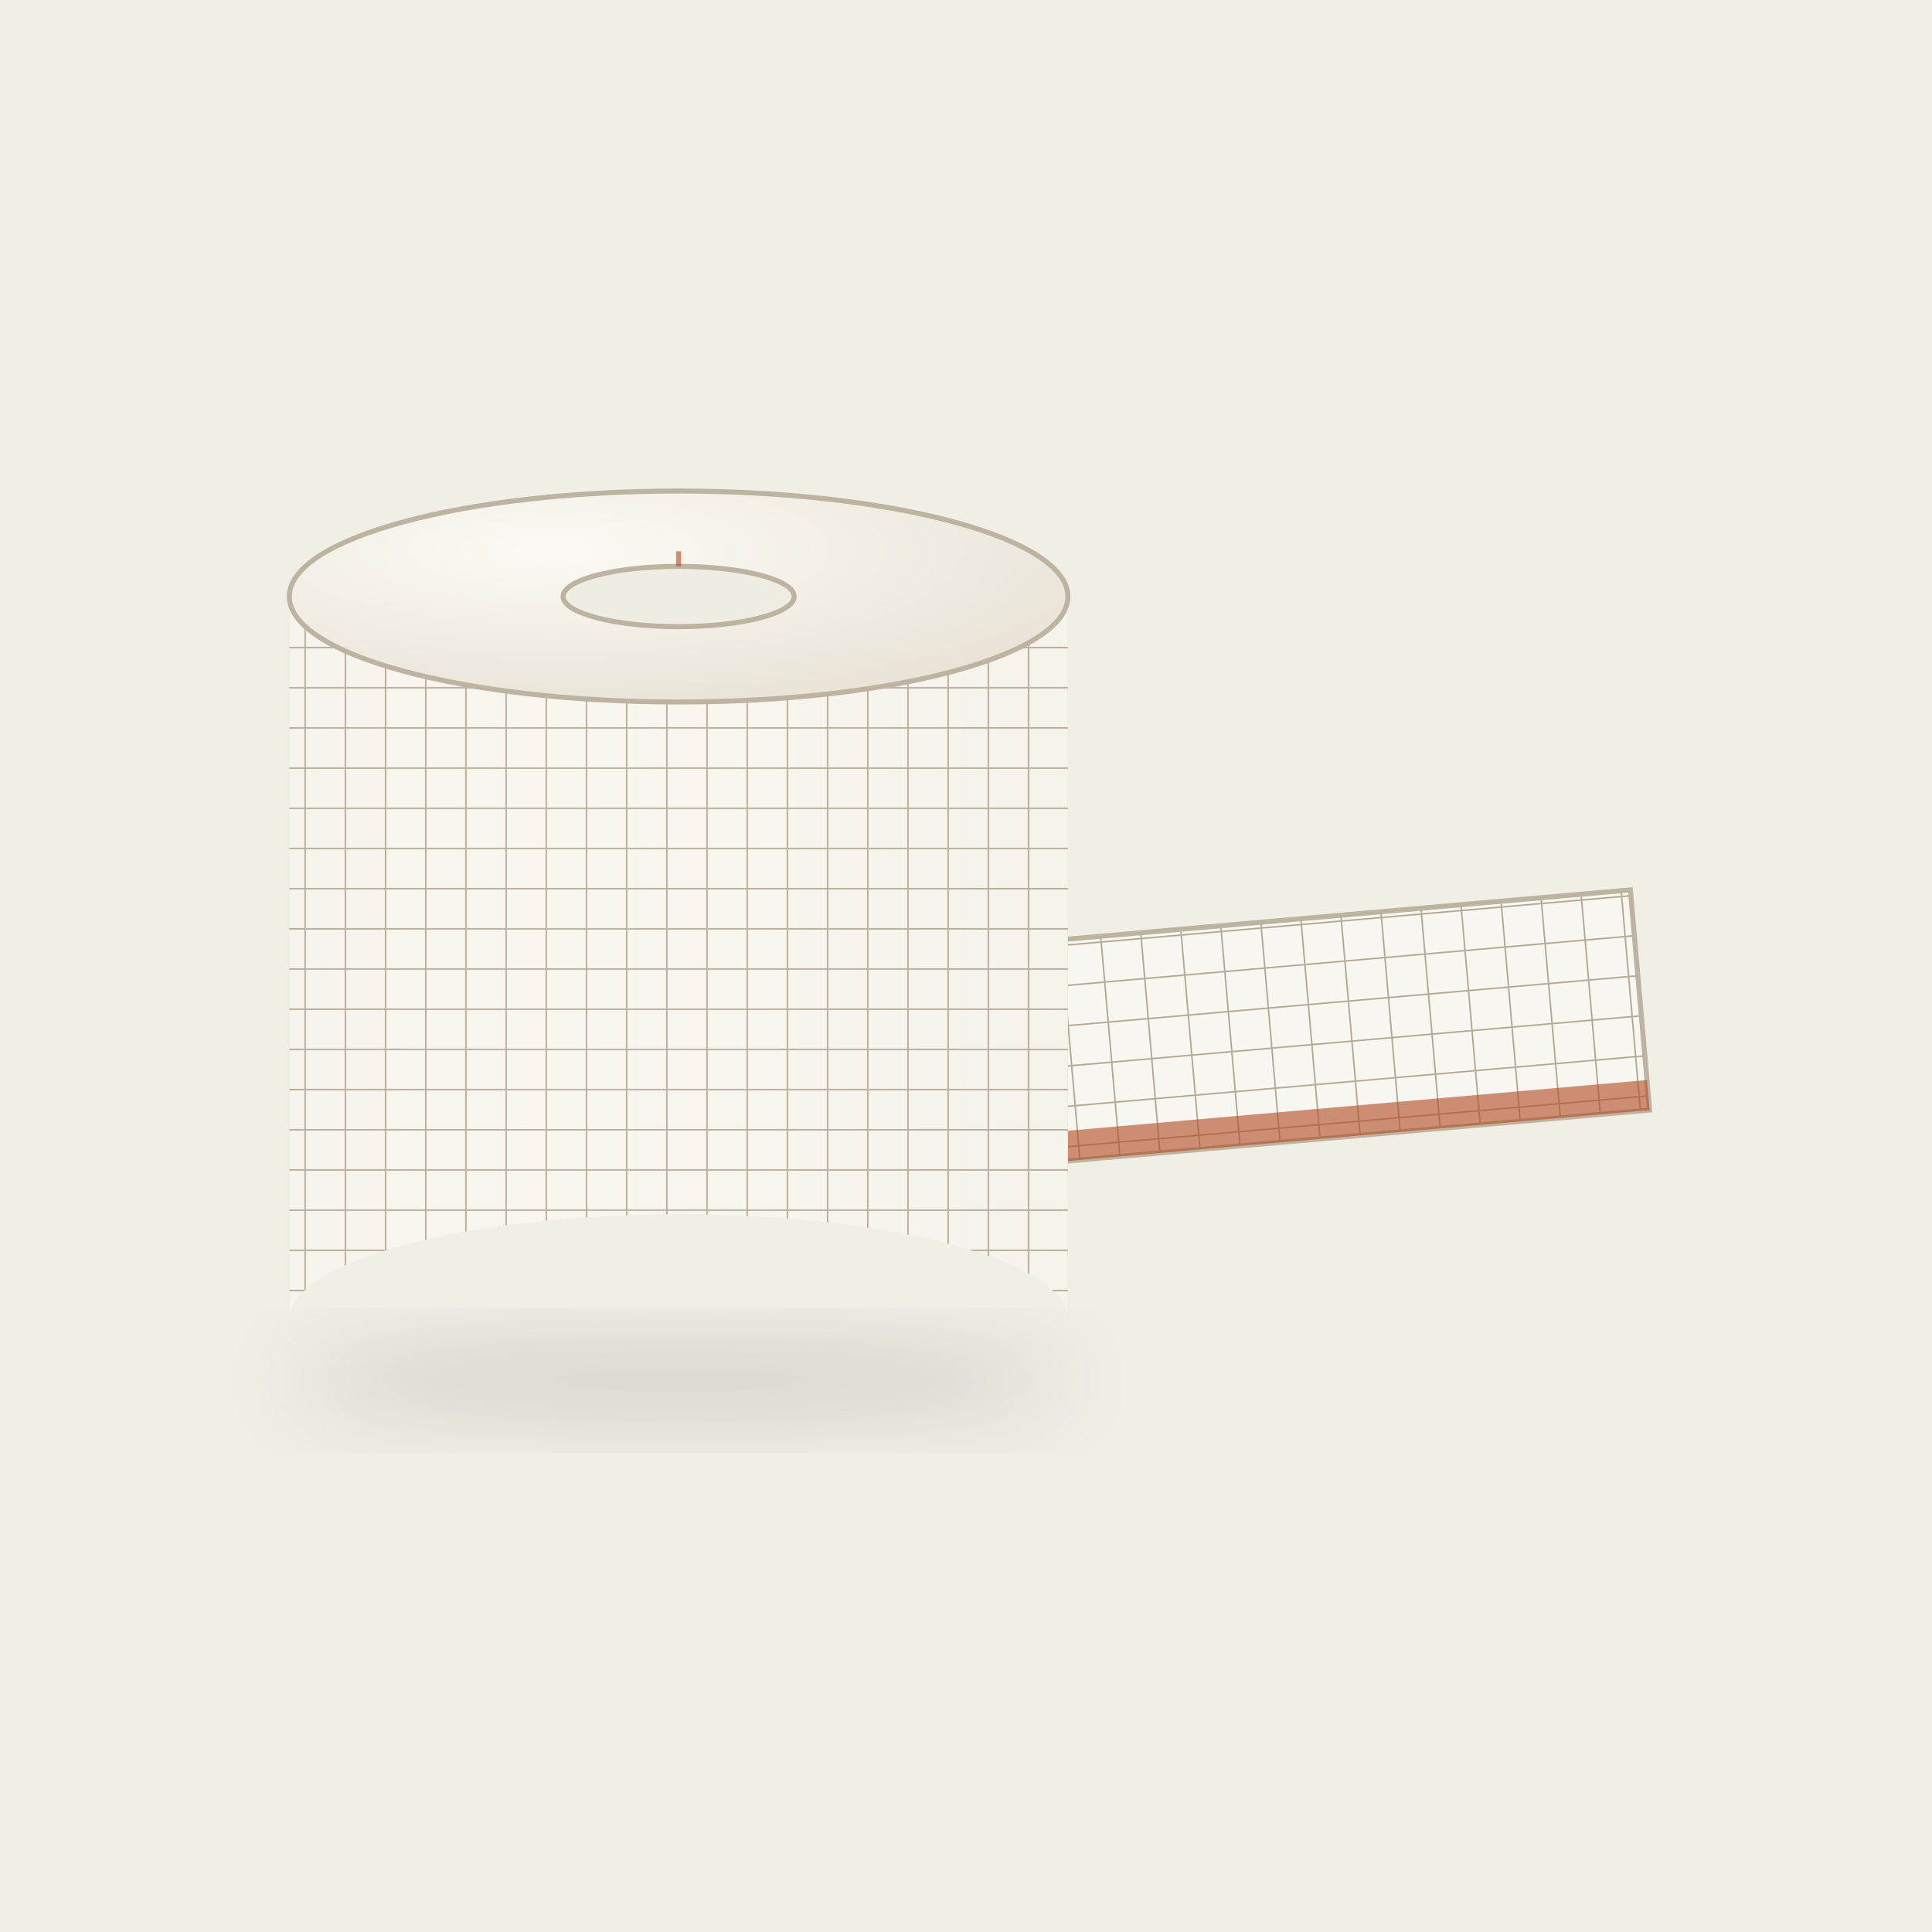
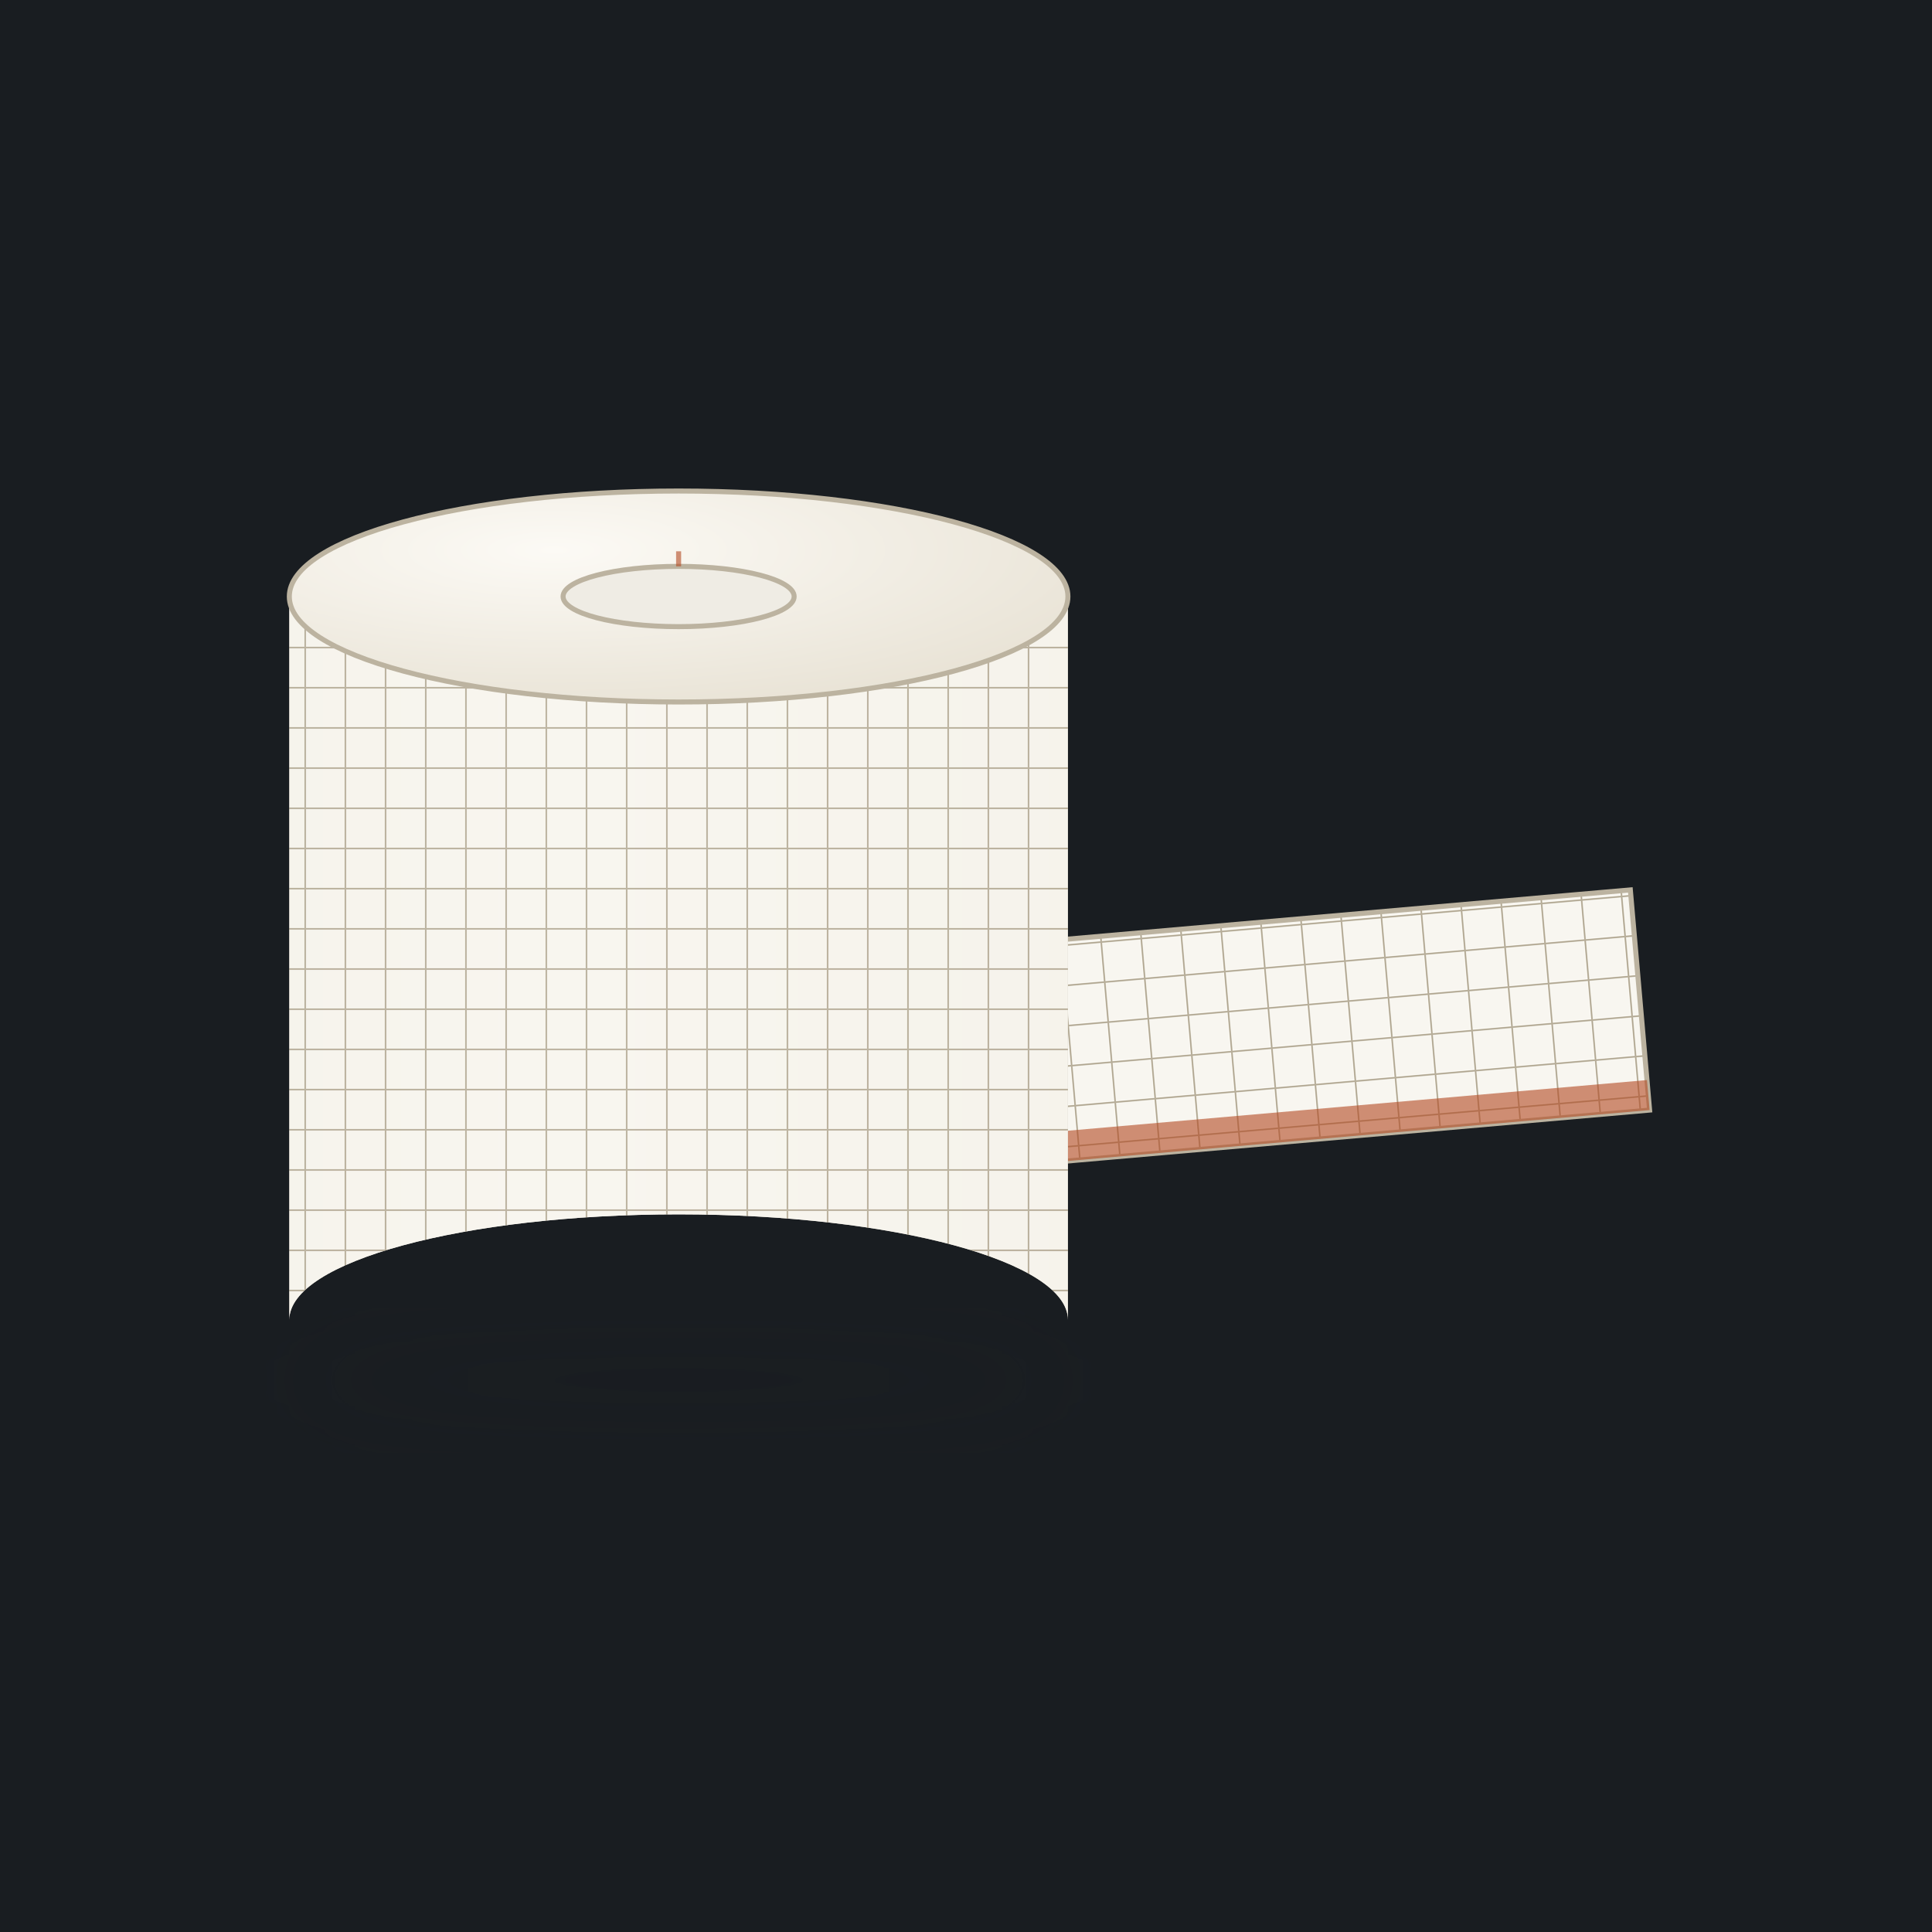
<svg xmlns="http://www.w3.org/2000/svg" viewBox="0 0 800 800" width="800" height="800" role="img" aria-label="Fiberglass self-adhesive mesh tape roll with unrolled strip">
  <defs>
    <pattern id="mesh" width="16" height="16" patternUnits="userSpaceOnUse">
      <rect width="16" height="16" fill="#f8f6f0" />
      <path d="M0 0H16M0 0V16" stroke="#b8af9b" stroke-width="1.3" />
    </pattern>
    <linearGradient id="side" x1="0" y1="0" x2="1" y2="0">
      <stop offset="0" stop-color="#e3ddd0" />
      <stop offset="0.35" stop-color="#f7f4ec" />
      <stop offset="1" stop-color="#dcd5c5" />
    </linearGradient>
    <radialGradient id="top" cx="0.34" cy="0.28" r="0.85">
      <stop offset="0" stop-color="#fcfaf5" />
      <stop offset="1" stop-color="#e7e1d3" />
    </radialGradient>
    <filter id="soft">
      <feGaussianBlur stdDeviation="16" />
    </filter>
  </defs>
-   <rect width="800" height="800" fill="#f1eee6" />
+   <rect width="800" height="800" fill="#191d21" />
  <g transform="translate(-57 -65) scale(1.04)">
    <ellipse cx="325" cy="612" rx="155" ry="24" fill="#1b1e22" opacity="0.10" filter="url(#soft)" />
    <g transform="rotate(-5 555 470)">
      <rect x="468" y="430" width="240" height="88" fill="url(#mesh)" stroke="#bcb3a0" stroke-width="2" />
      <rect x="468" y="506" width="240" height="12" fill="#b2471f" opacity="0.6" />
    </g>
    <path d="M170 300 V588 A155 42 0 0 1 480 588 V300 Z" fill="url(#side)" />
    <path d="M170 300 V588 A155 42 0 0 1 480 588 V300 Z" fill="url(#mesh)" opacity="0.9" />
    <ellipse cx="325" cy="300" rx="155" ry="42" fill="url(#top)" stroke="#bcb3a0" stroke-width="2" />
    <ellipse cx="325" cy="300" rx="46" ry="12" fill="#efece4" stroke="#bcb3a0" stroke-width="2" />
    <path d="M325 288 v-6" stroke="#b2471f" stroke-width="2" opacity="0.6" />
  </g>
</svg>
